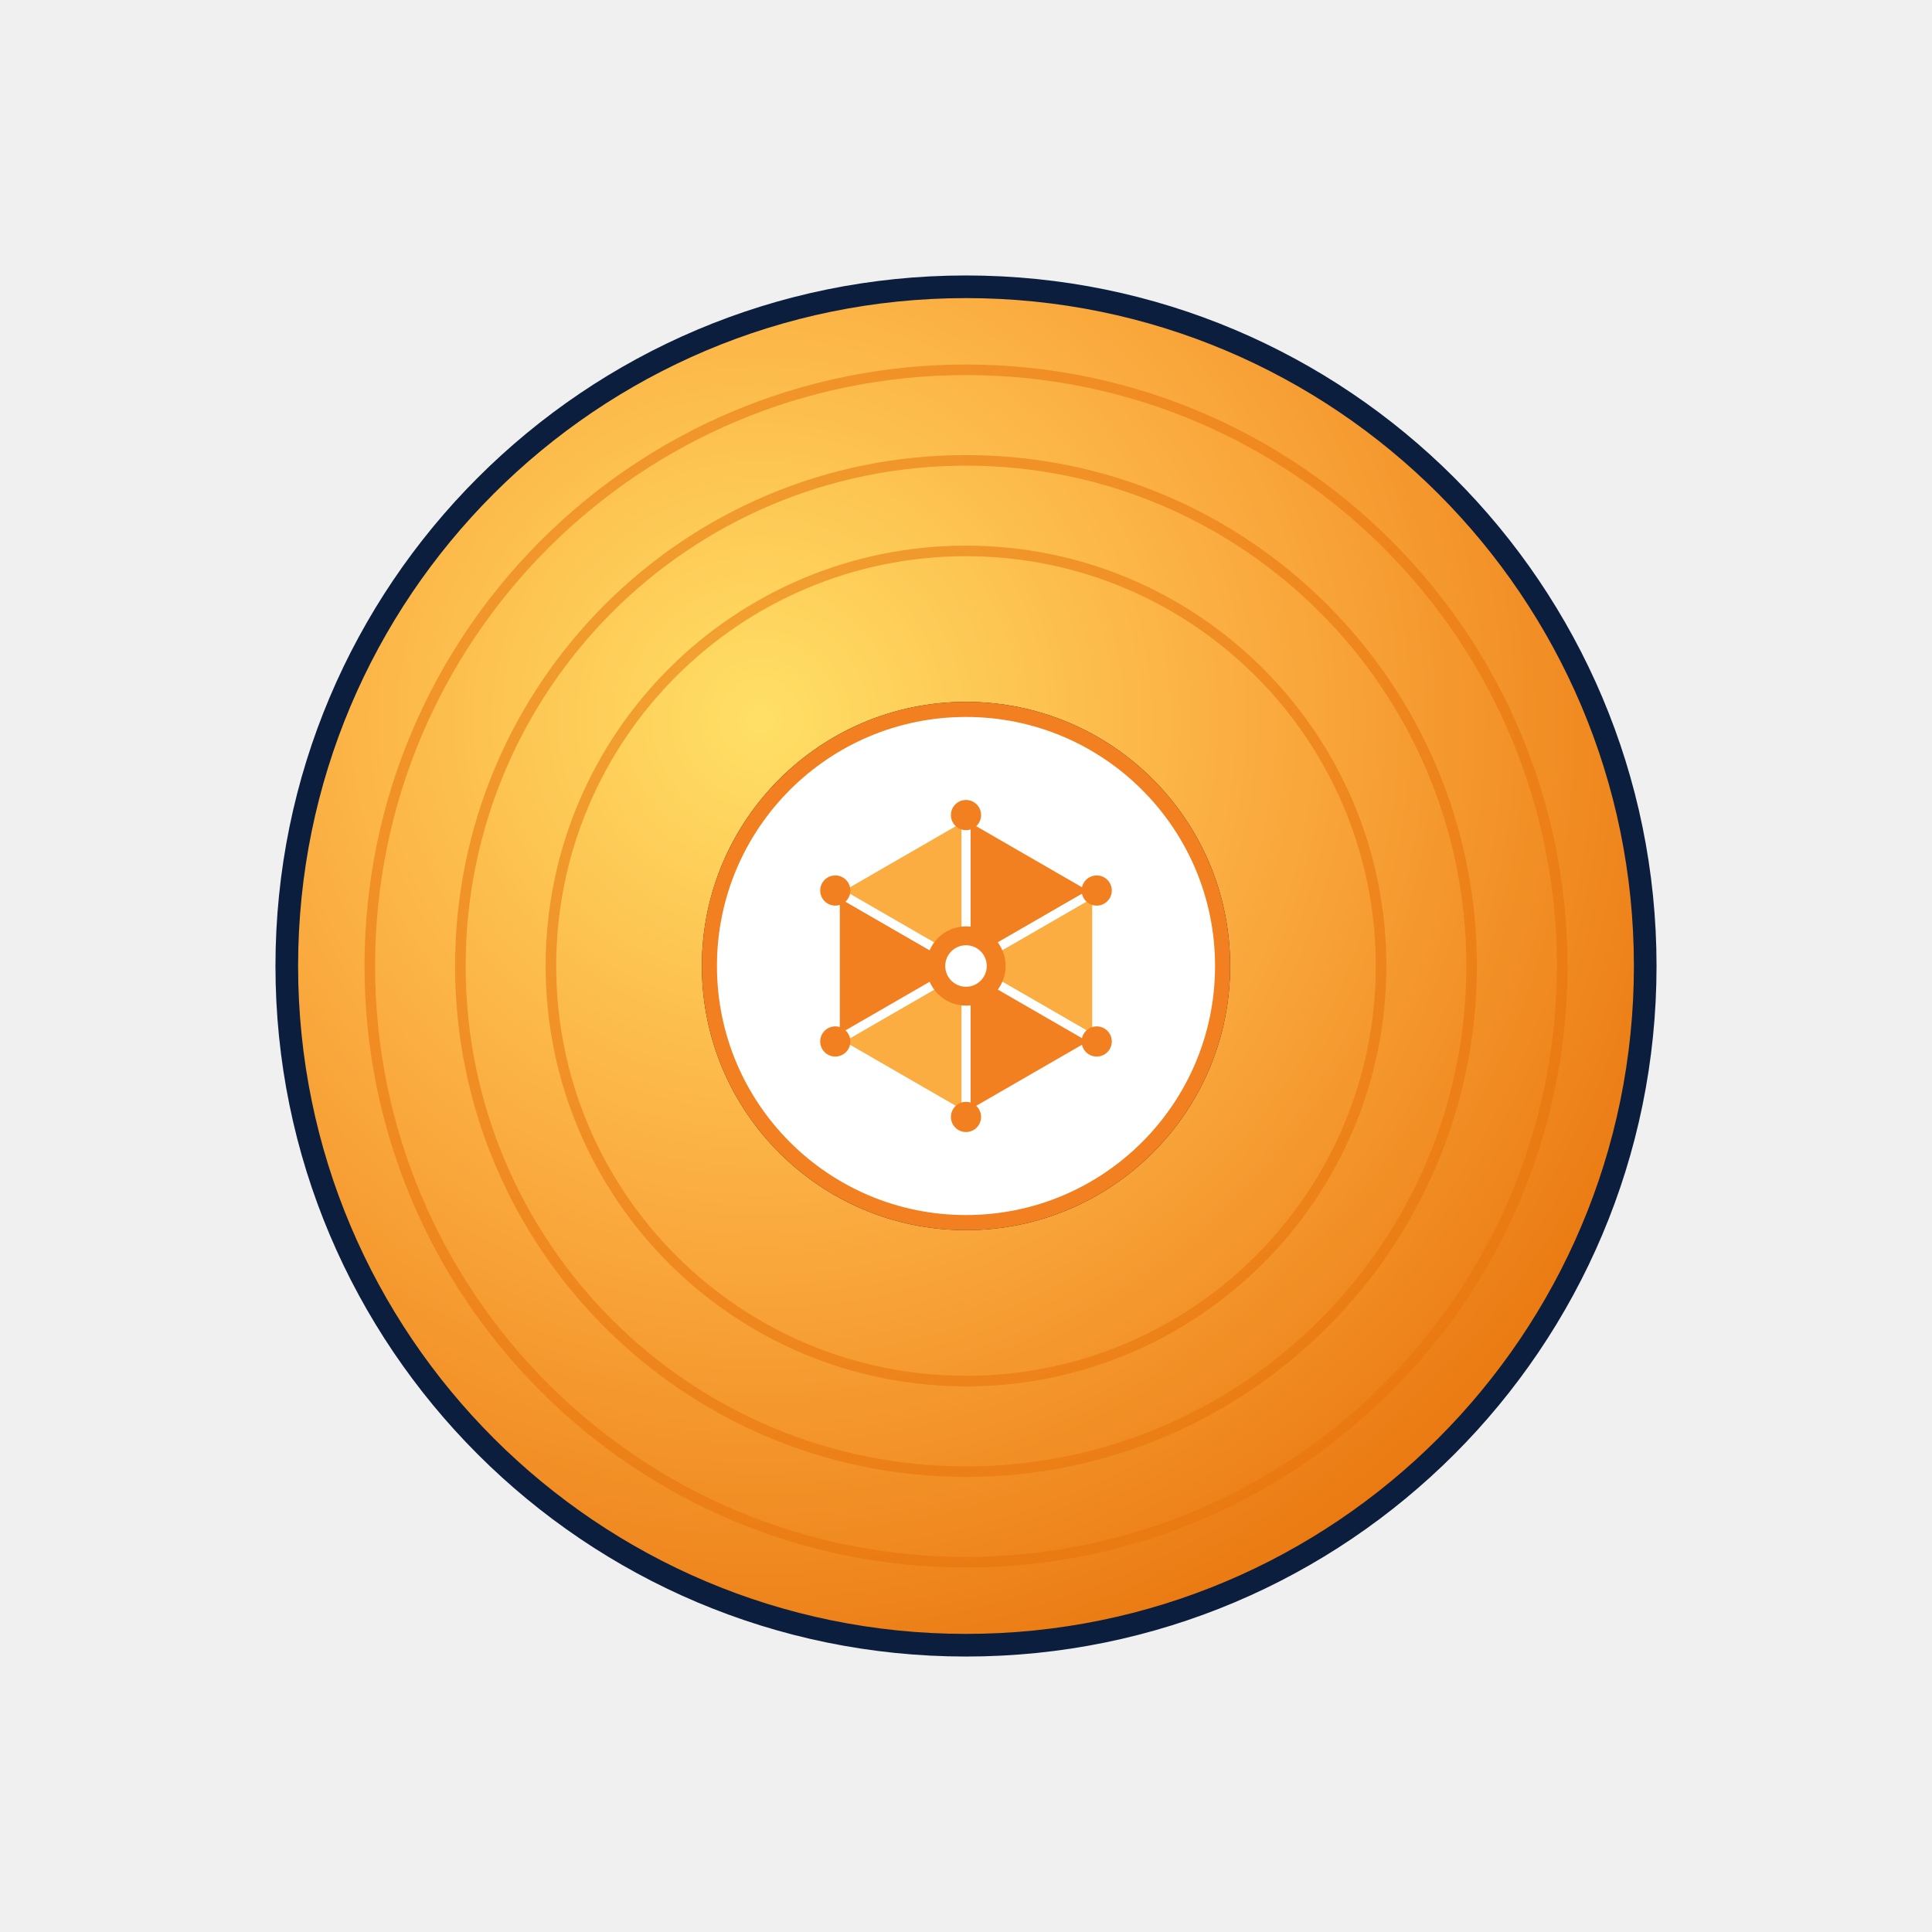
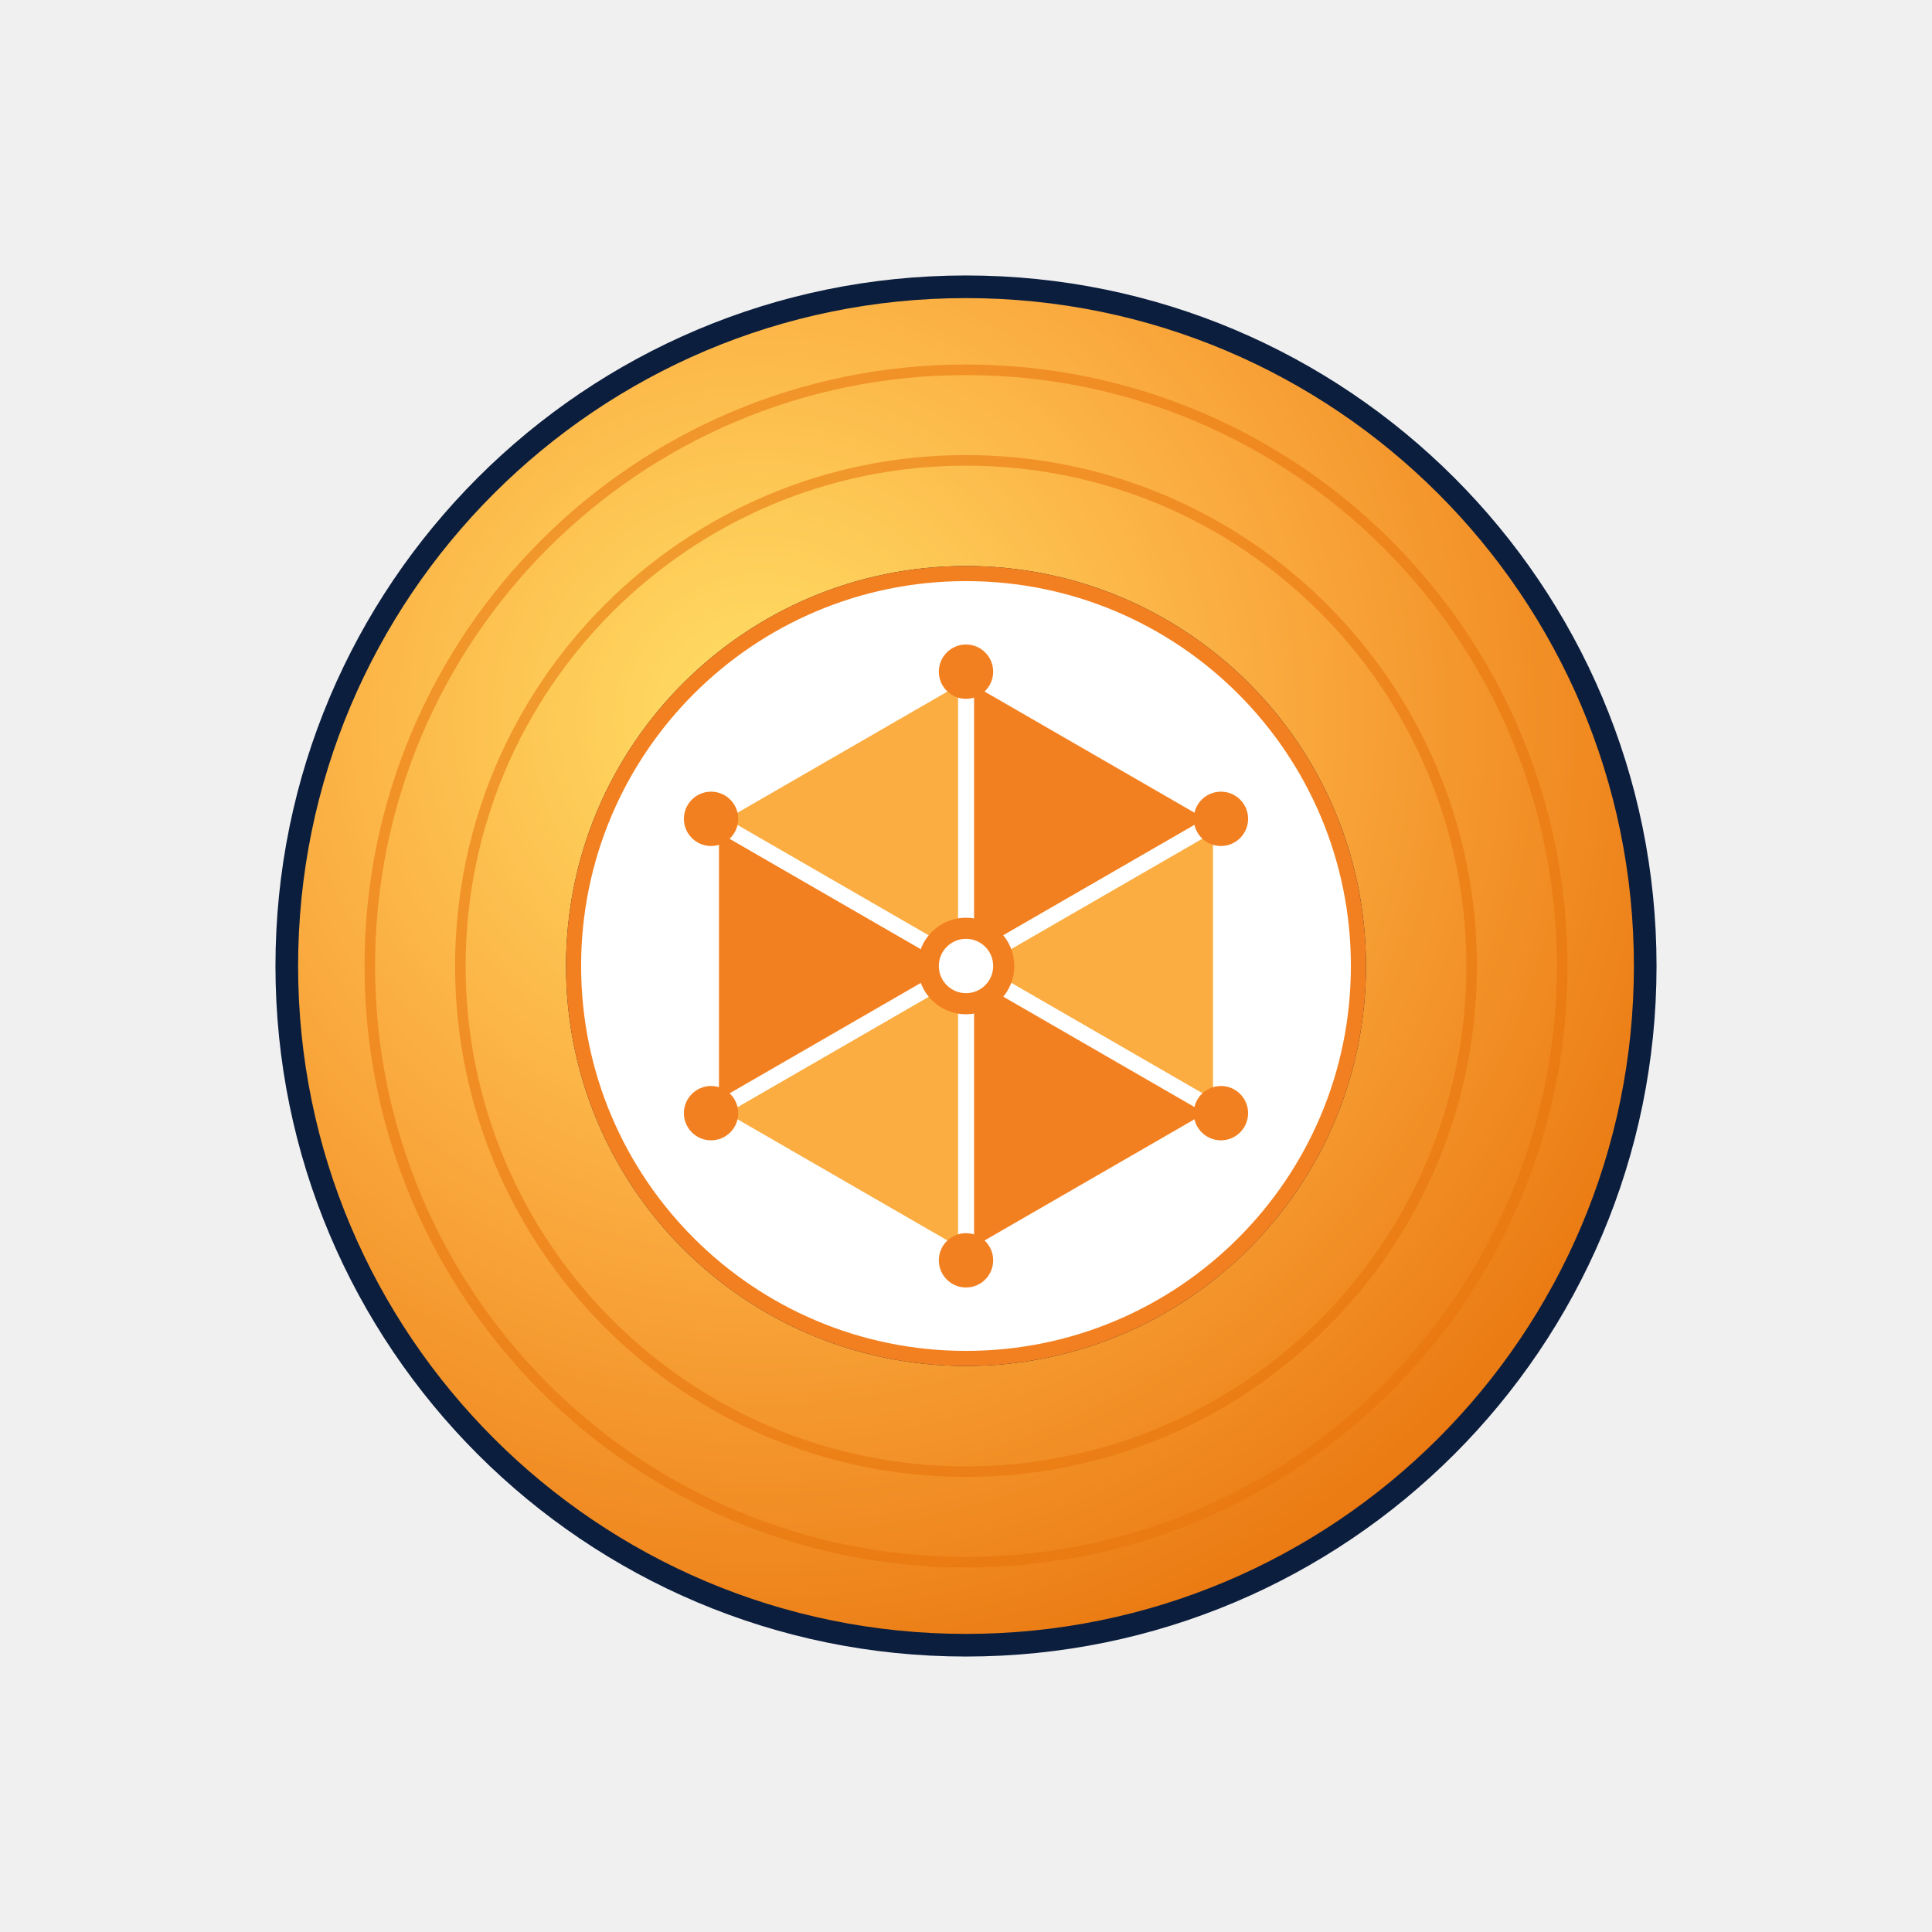
<svg xmlns="http://www.w3.org/2000/svg" width="256" height="256" viewBox="0 0 256 256">
  <defs>
    <radialGradient id="discGrad" cx="35%" cy="32%" r="78%">
      <stop offset="0%" stop-color="#FFE066" />
      <stop offset="45%" stop-color="#FBAD41" />
      <stop offset="100%" stop-color="#E8720B" />
    </radialGradient>
  </defs>
  <circle cx="128" cy="128" r="90" fill="url(#discGrad)" stroke="#0C1E3E" stroke-width="3" />
  <circle cx="128" cy="128" r="79" fill="none" stroke="#E8720B" stroke-width="1.4" opacity="0.55" />
  <circle cx="128" cy="128" r="67" fill="none" stroke="#E8720B" stroke-width="1.4" opacity="0.55" />
-   <circle cx="128" cy="128" r="55" fill="none" stroke="#E8720B" stroke-width="1.4" opacity="0.55" />
-   <circle cx="128" cy="128" r="34" fill="#FFFFFF" stroke="#0C1E3E" stroke-width="2" />
-   <circle cx="128" cy="128" r="34" fill="#FFFFFF" stroke="#F38020" stroke-width="2" />
-   <g stroke="#FFFFFF" stroke-width="1.2" stroke-linejoin="round">
-     <polygon points="128,128 128,108 145.32,118" fill="#F38020" />
-     <polygon points="128,128 145.32,118 145.32,138" fill="#FBAD41" />
-     <polygon points="128,128 145.32,138 128,148" fill="#F38020" />
-     <polygon points="128,128 128,148 110.68,138" fill="#FBAD41" />
-     <polygon points="128,128 110.68,138 110.68,118" fill="#F38020" />
-     <polygon points="128,128 110.68,118 128,108" fill="#FBAD41" />
+   <circle cx="128" cy="128" r="52" fill="#FFFFFF" stroke="#0C1E3E" stroke-width="2" />
+   <circle cx="128" cy="128" r="52" fill="#FFFFFF" stroke="#F38020" stroke-width="2" />
+   <g transform="translate(128 128) scale(1.5) translate(-128 -128)" stroke="#FFFFFF" stroke-width="1.4" stroke-linejoin="round">
+     <polygon points="128,128 128,102 150.52,115" fill="#F38020" />
+     <polygon points="128,128 150.52,115 150.52,141" fill="#FBAD41" />
+     <polygon points="128,128 150.52,141 128,154" fill="#F38020" />
+     <polygon points="128,128 128,154 105.48,141" fill="#FBAD41" />
+     <polygon points="128,128 105.48,141 105.48,115" fill="#F38020" />
+     <polygon points="128,128 105.48,115 128,102" fill="#FBAD41" />
  </g>
-   <g fill="#F38020">
-     <circle cx="128" cy="108" r="2" />
-     <circle cx="145.32" cy="118" r="2" />
-     <circle cx="145.32" cy="138" r="2" />
-     <circle cx="128" cy="148" r="2" />
-     <circle cx="110.68" cy="138" r="2" />
-     <circle cx="110.68" cy="118" r="2" />
+   <g transform="translate(128 128) scale(1.5) translate(-128 -128)" fill="#F38020">
+     <circle cx="128" cy="102" r="2.4" />
+     <circle cx="150.52" cy="115" r="2.4" />
+     <circle cx="150.52" cy="141" r="2.4" />
+     <circle cx="128" cy="154" r="2.4" />
+     <circle cx="105.48" cy="141" r="2.4" />
+     <circle cx="105.48" cy="115" r="2.4" />
  </g>
-   <circle cx="128" cy="128" r="4" fill="#FFFFFF" stroke="#F38020" stroke-width="2.5" />
+   <circle cx="128" cy="128" r="5" fill="#FFFFFF" stroke="#F38020" stroke-width="2.8" />
</svg>
